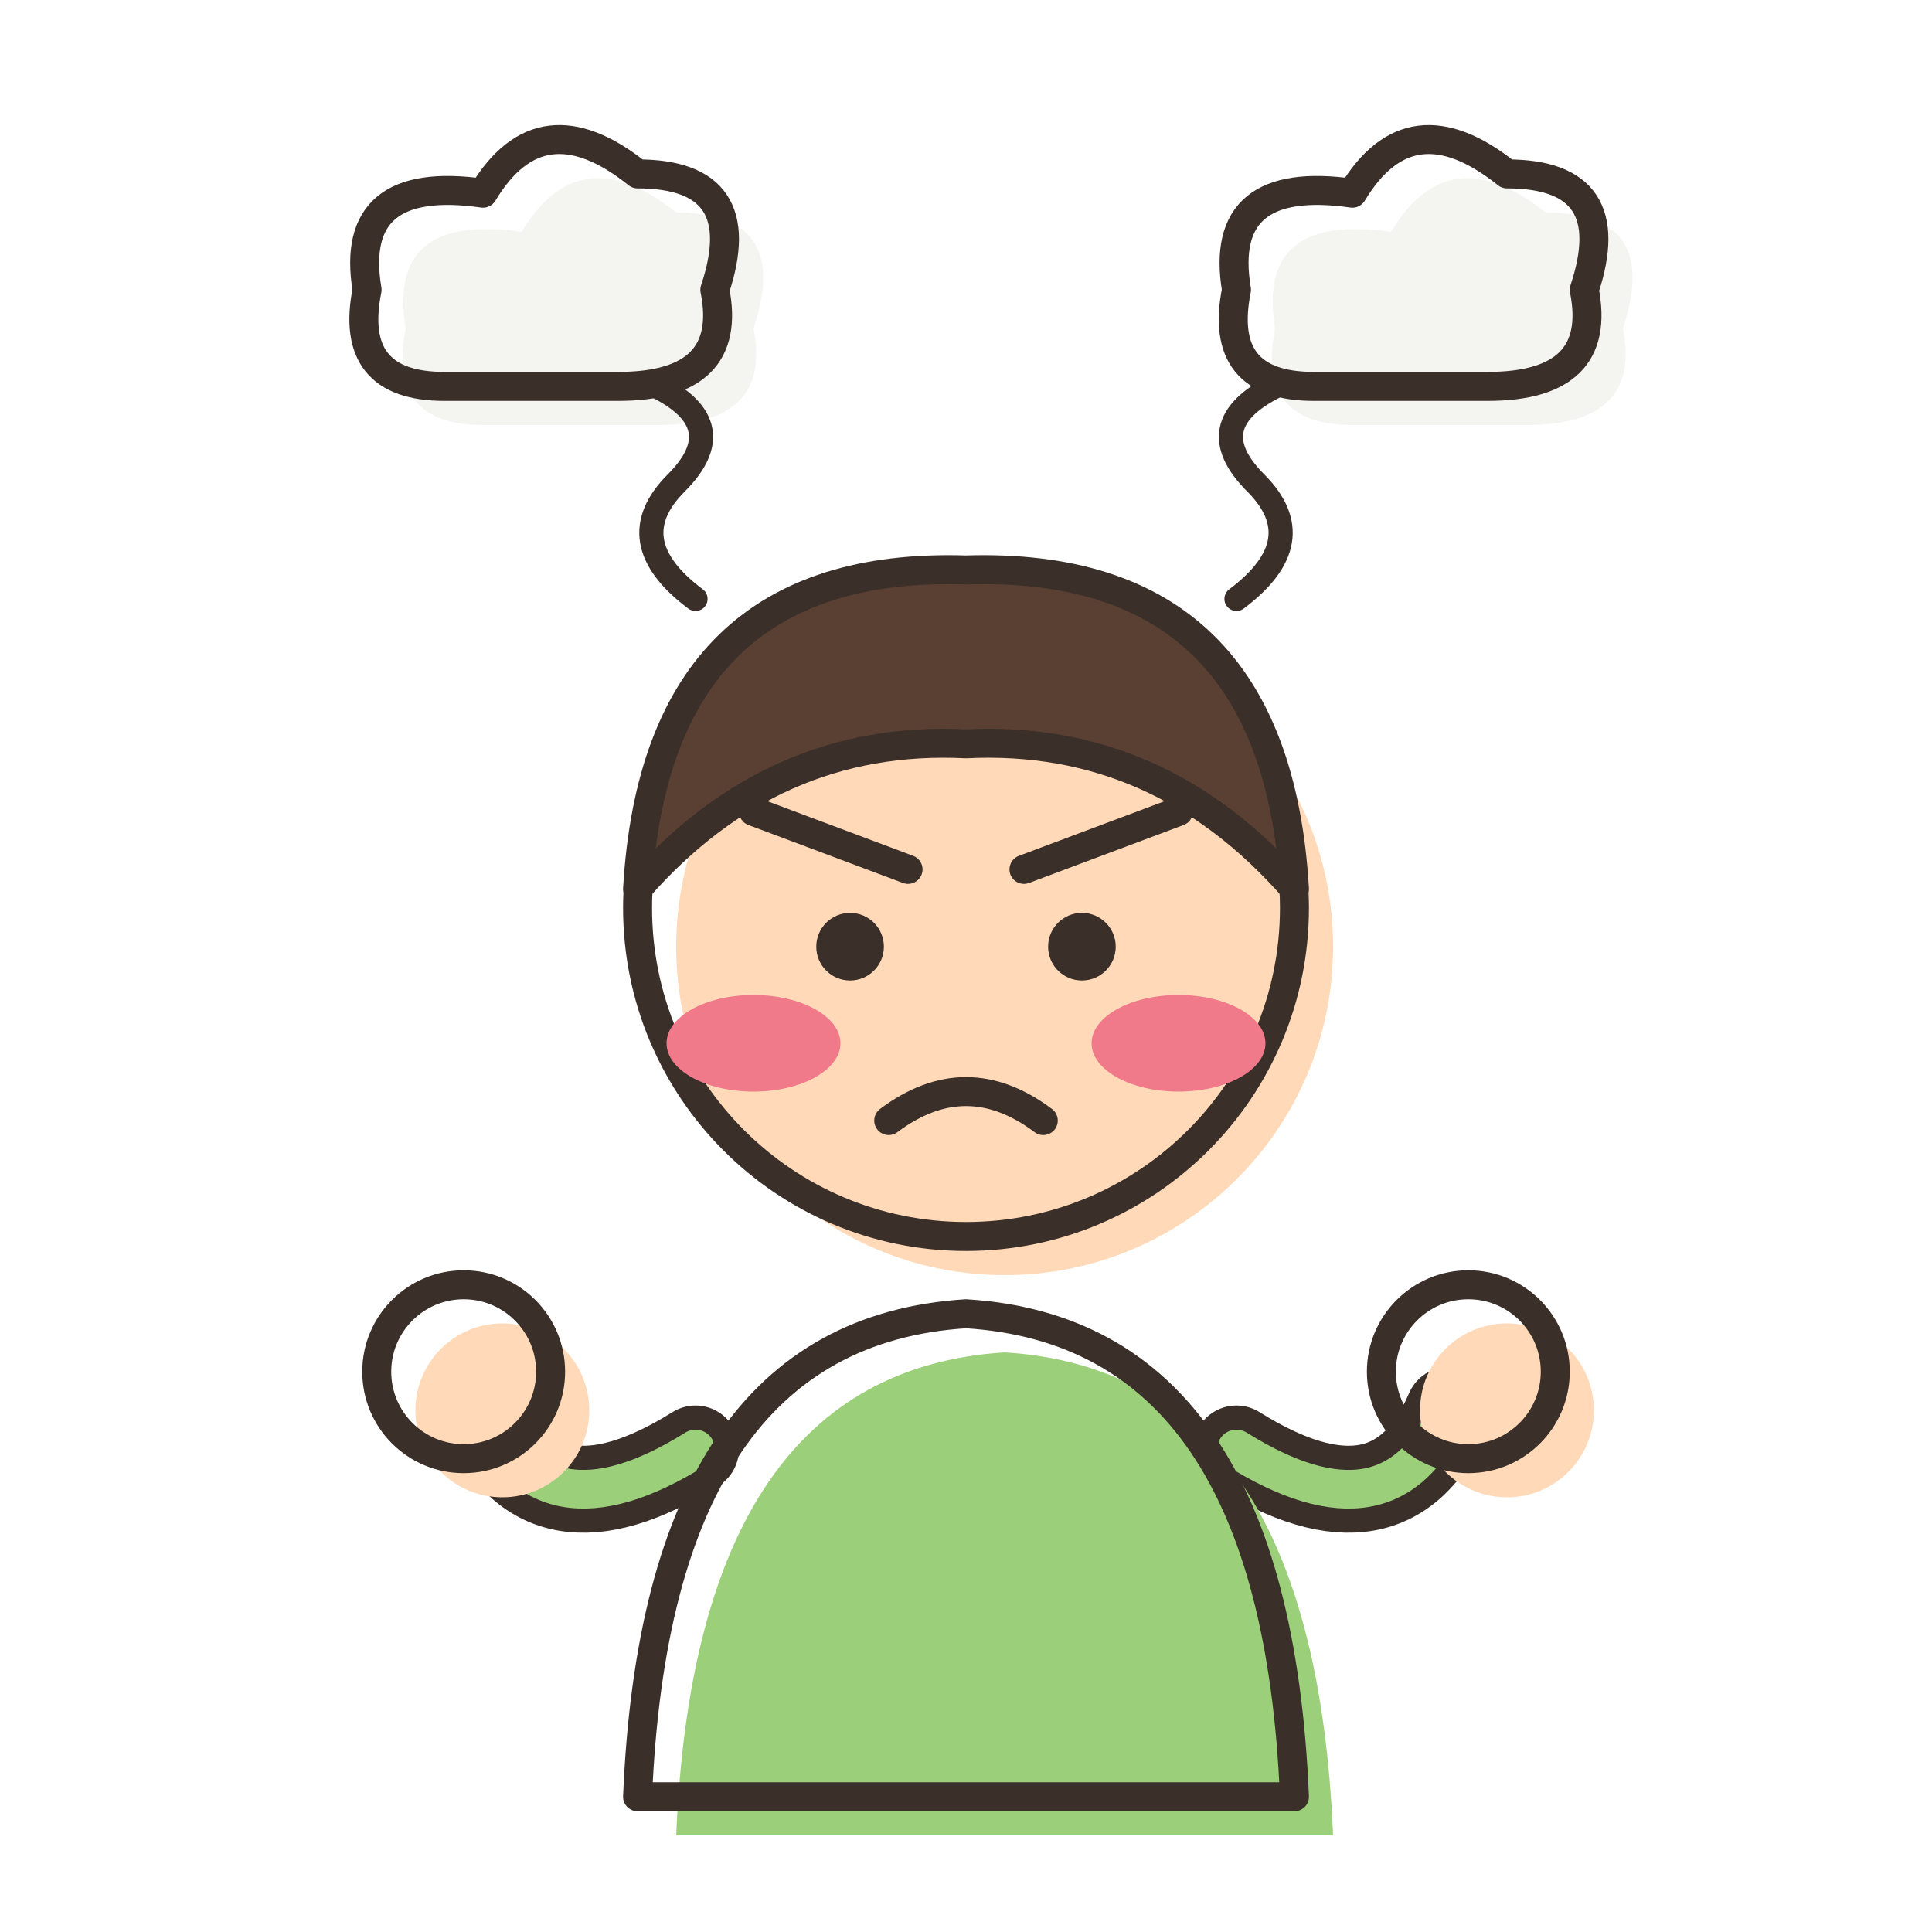
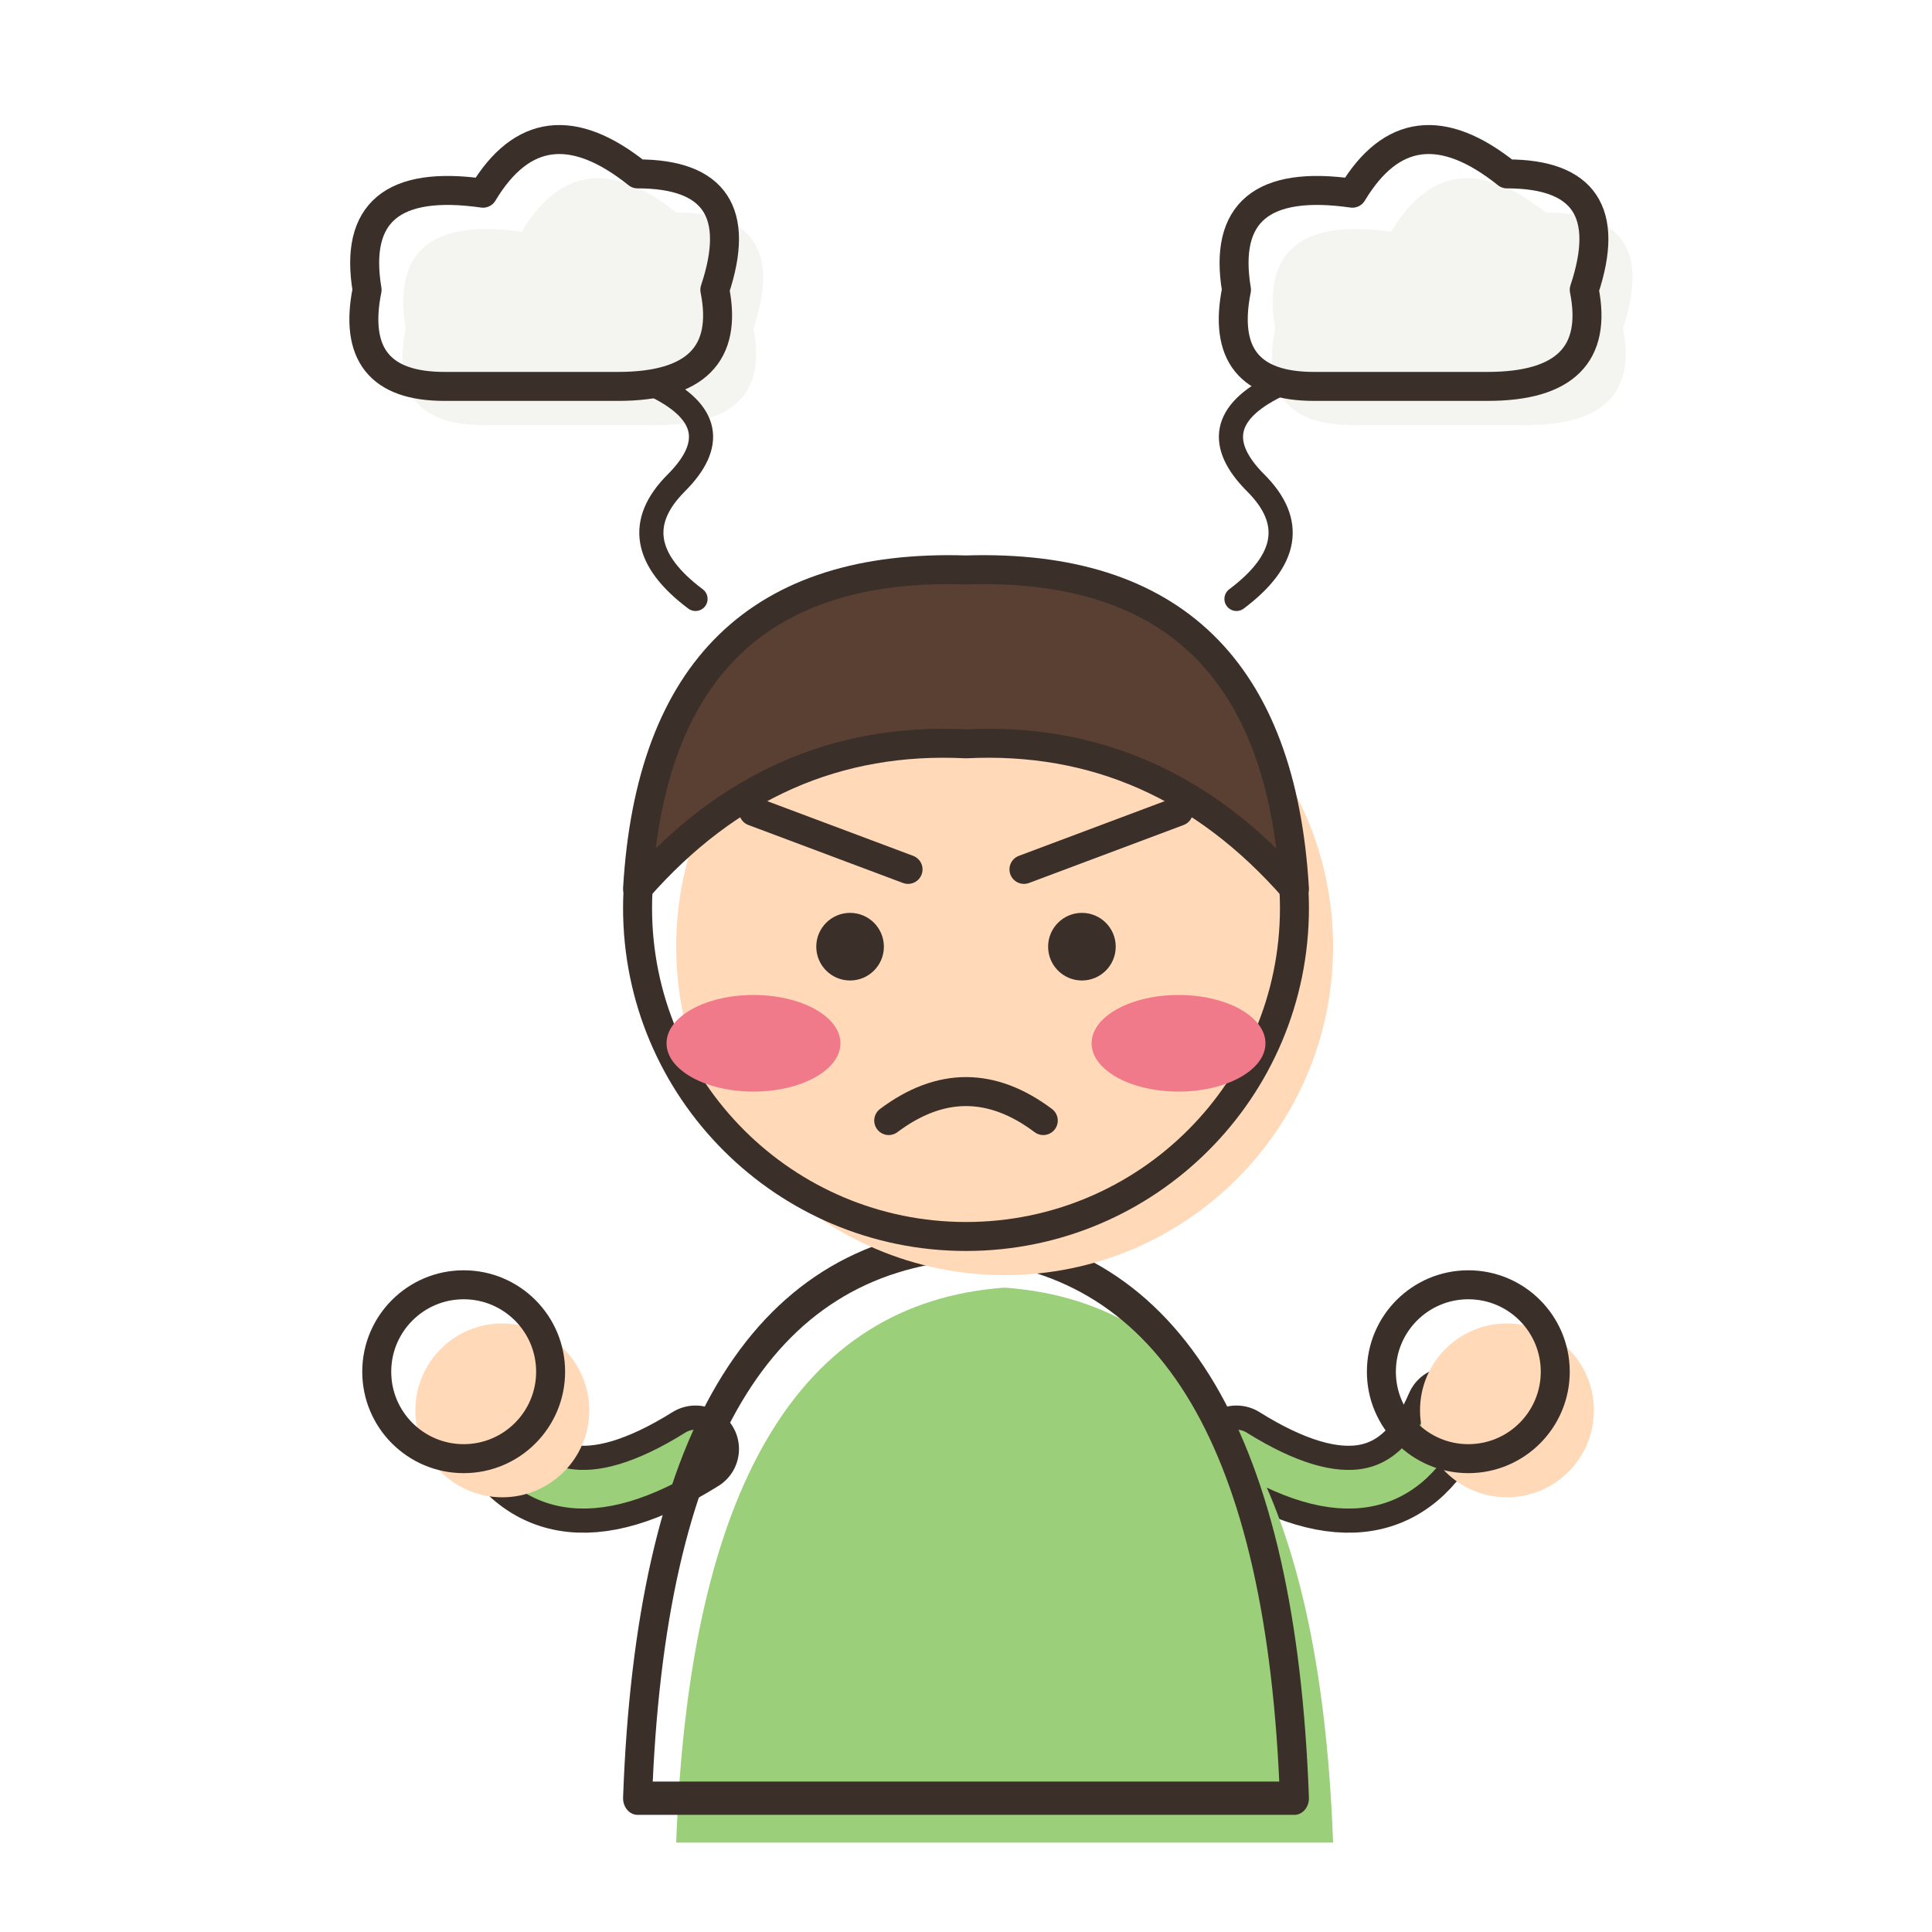
<svg xmlns="http://www.w3.org/2000/svg" viewBox="0 0 200 200" width="1000" height="1000">
  <g stroke="#3b2f2a" stroke-width="3" stroke-linecap="round" stroke-linejoin="round">
    <g transform="translate(4 4)">
      <path d="M46 40 Q36 40 38 30 Q36 18 50 20 Q56 10 66 18 Q78 18 74 30 Q76 40 64 40Z" fill="#f4f4f0" stroke="none" />
    </g>
    <path d="M46 40 Q36 40 38 30 Q36 18 50 20 Q56 10 66 18 Q78 18 74 30 Q76 40 64 40Z" fill="none" />
    <path d="M72 62 Q64 56 70 50 Q76 44 68 40" stroke-width="2.5" fill="none" />
    <g transform="translate(4 4)">
      <path d="M136 40 Q126 40 128 30 Q126 18 140 20 Q146 10 156 18 Q168 18 164 30 Q166 40 154 40Z" fill="#f4f4f0" stroke="none" />
    </g>
    <path d="M136 40 Q126 40 128 30 Q126 18 140 20 Q146 10 156 18 Q168 18 164 30 Q166 40 154 40Z" fill="none" />
    <path d="M128 62 Q136 56 130 50 Q124 44 132 40" stroke-width="2.5" fill="none" />
    <path d="M72 150 Q56 160 50 146" stroke-width="9" fill="none" />
    <path d="M72 150 Q56 160 50 146" stroke="#9ccf7a" stroke-width="4" fill="none" />
    <path d="M128 150 Q144 160 150 146" stroke-width="9" fill="none" />
    <path d="M128 150 Q144 160 150 146" stroke="#9ccf7a" stroke-width="4" fill="none" />
-     <g transform="translate(4 4)">
-       <path d="M66 186 Q68 138 100 136 Q132 138 134 186Z" fill="#9ccf7a" stroke="none" />
+     <g transform="translate(0 185.0) scale(1 1.149) translate(0 -185.0)">
+       <g transform="translate(4 4)">
+         <path d="M66 186 Q68 138 100 136 Q132 138 134 186Z" fill="#9ccf7a" stroke="none" />
+       </g>
+       <path d="M66 186 Q68 138 100 136 Q132 138 134 186Z" fill="none" />
    </g>
-     <path d="M66 186 Q68 138 100 136 Q132 138 134 186Z" fill="none" />
    <g transform="translate(4 4)">
      <circle cx="48" cy="142" r="9" fill="#ffd9b8" stroke="none" />
    </g>
    <circle cx="48" cy="142" r="9" fill="none" />
    <g transform="translate(4 4)">
      <circle cx="152" cy="142" r="9" fill="#ffd9b8" stroke="none" />
    </g>
    <circle cx="152" cy="142" r="9" fill="none" />
    <g transform="translate(4 4)">
      <circle cx="100" cy="94" r="34" fill="#ffd9b8" stroke="none" />
    </g>
    <circle cx="100" cy="94" r="34" fill="none" />
    <path d="M66 92 Q68 58 100 59 Q132 58 134 92 Q120 76 100 77 Q80 76 66 92Z" fill="#5a4033" />
    <path d="M78 84 L94 90 M122 84 L106 90" stroke-width="3" fill="none" />
    <circle cx="88" cy="98" r="3.5" fill="#3b2f2a" stroke="none" />
    <circle cx="112" cy="98" r="3.5" fill="#3b2f2a" stroke="none" />
    <ellipse cx="78" cy="108" rx="9" ry="5" fill="#f07a8a" stroke="none" />
    <ellipse cx="122" cy="108" rx="9" ry="5" fill="#f07a8a" stroke="none" />
    <path d="M92 116 Q100 110 108 116" fill="none" />
  </g>
</svg>
